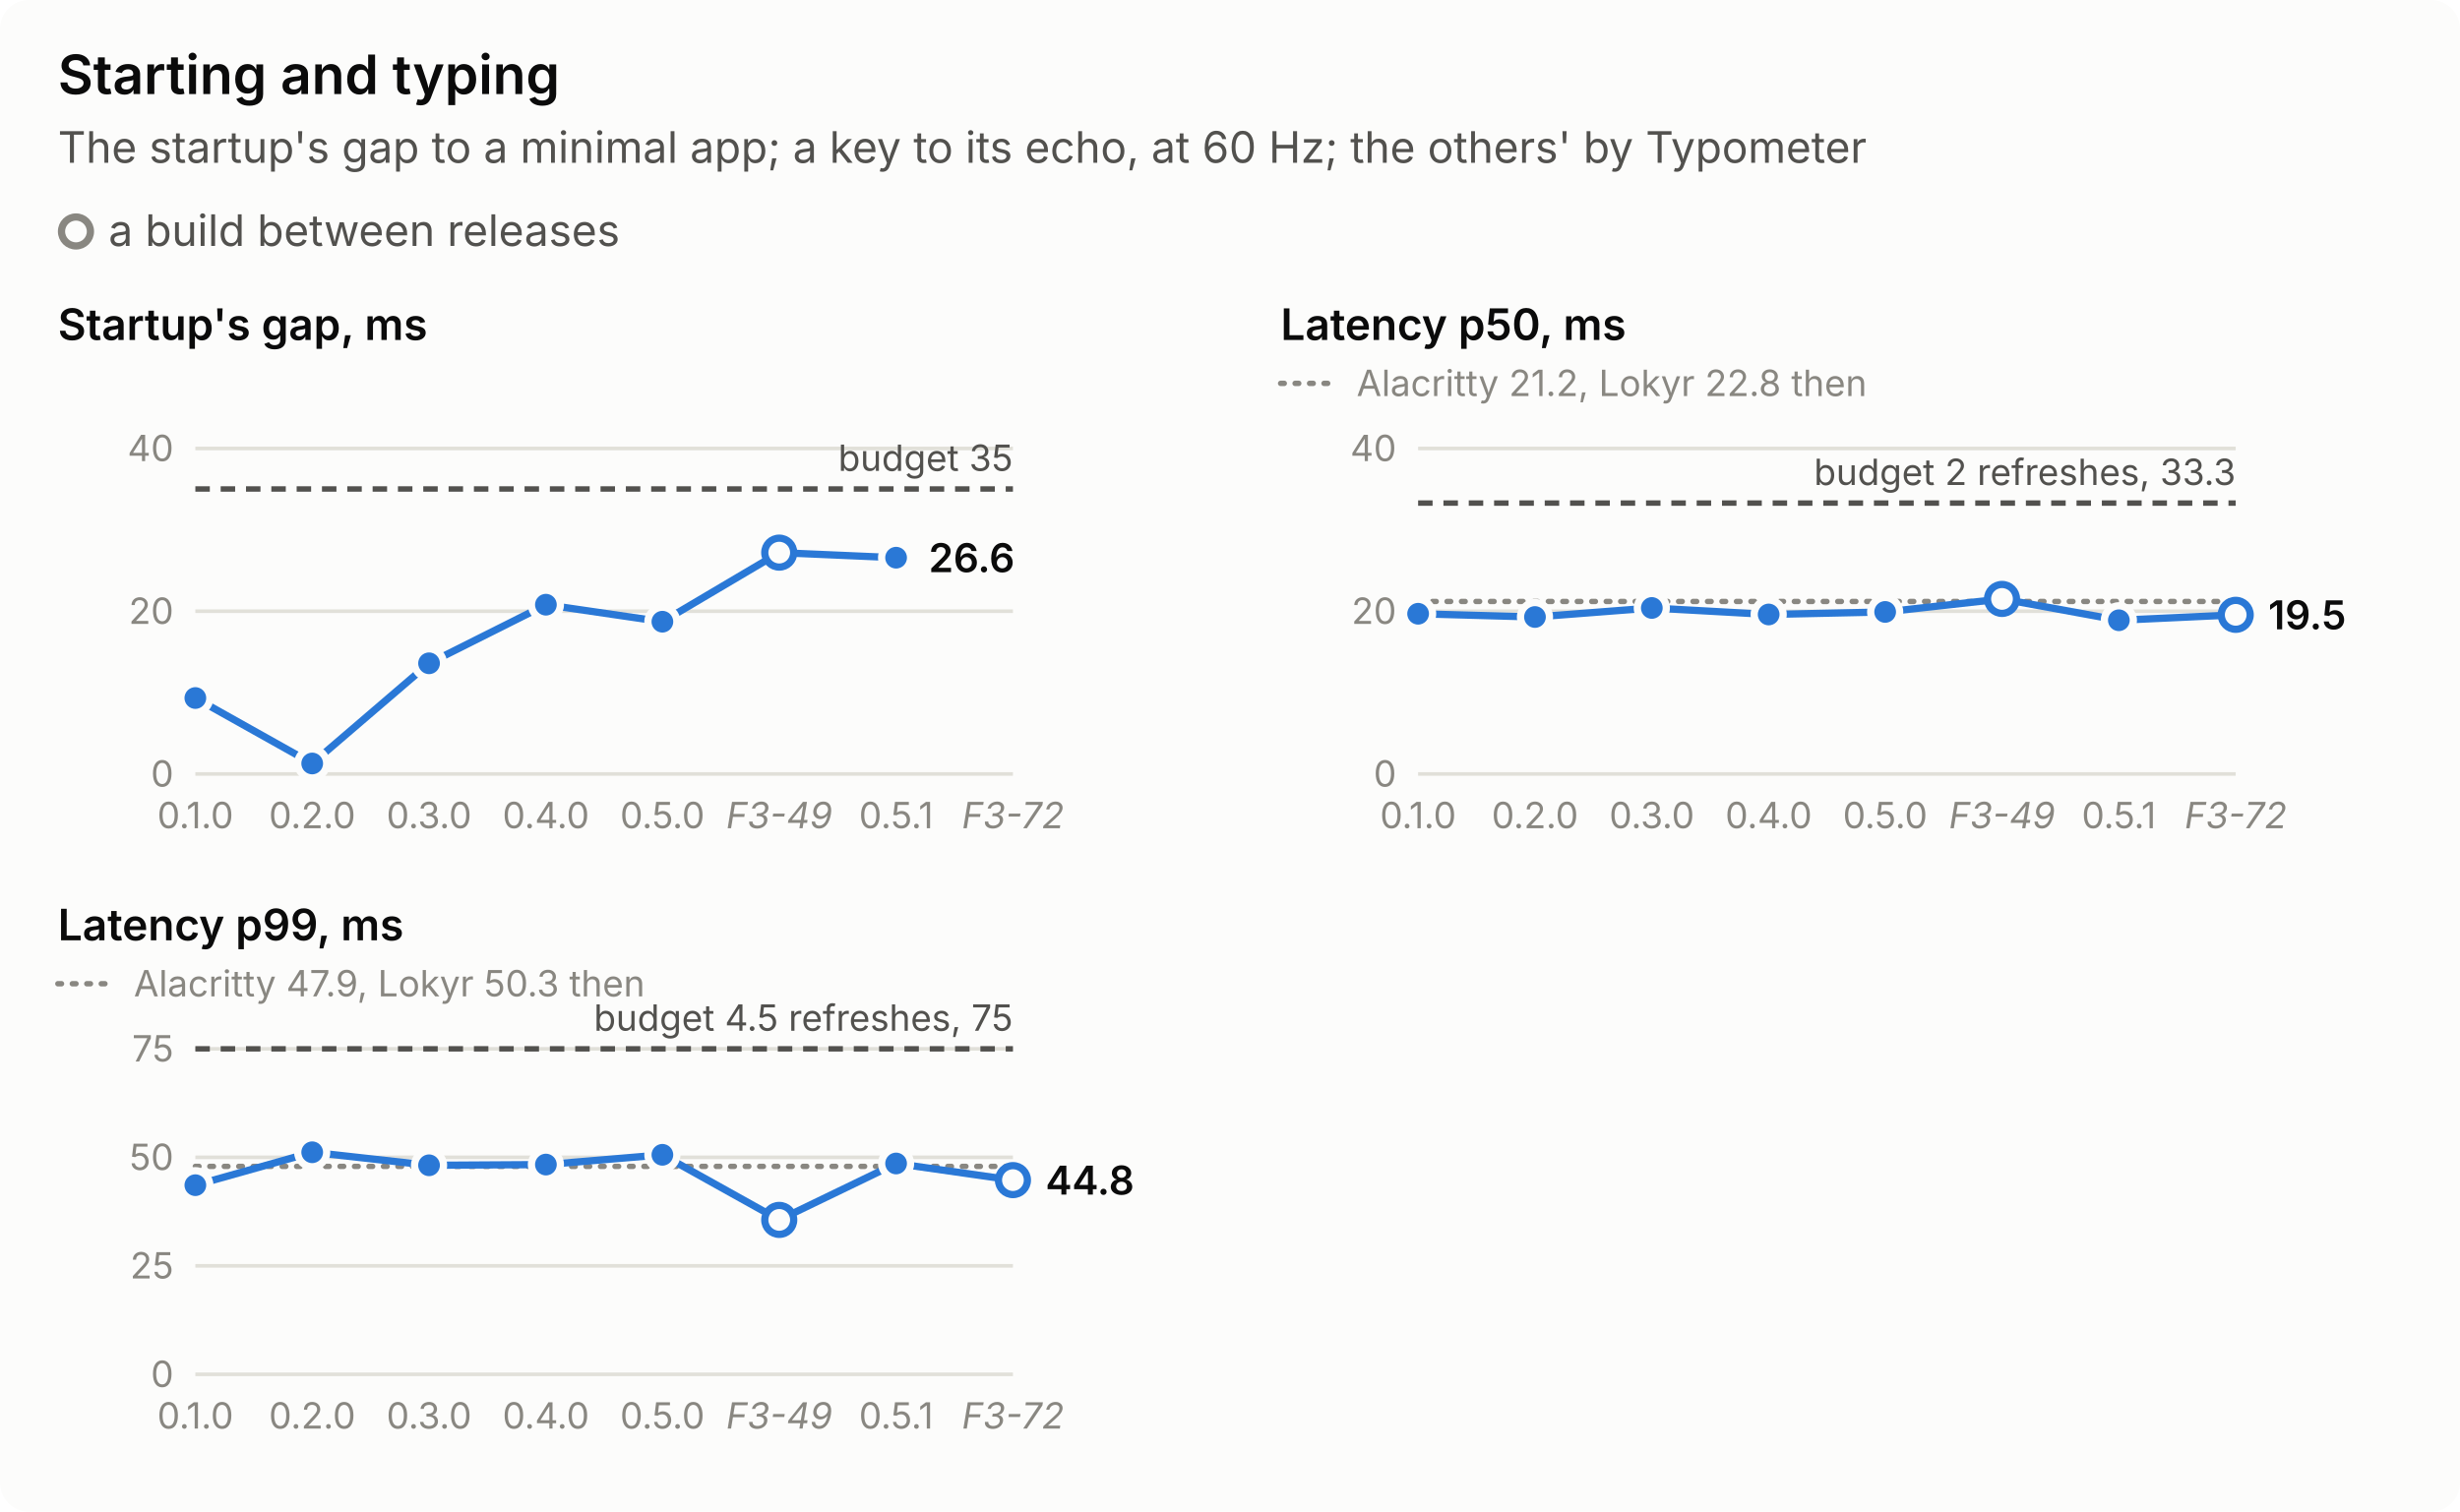
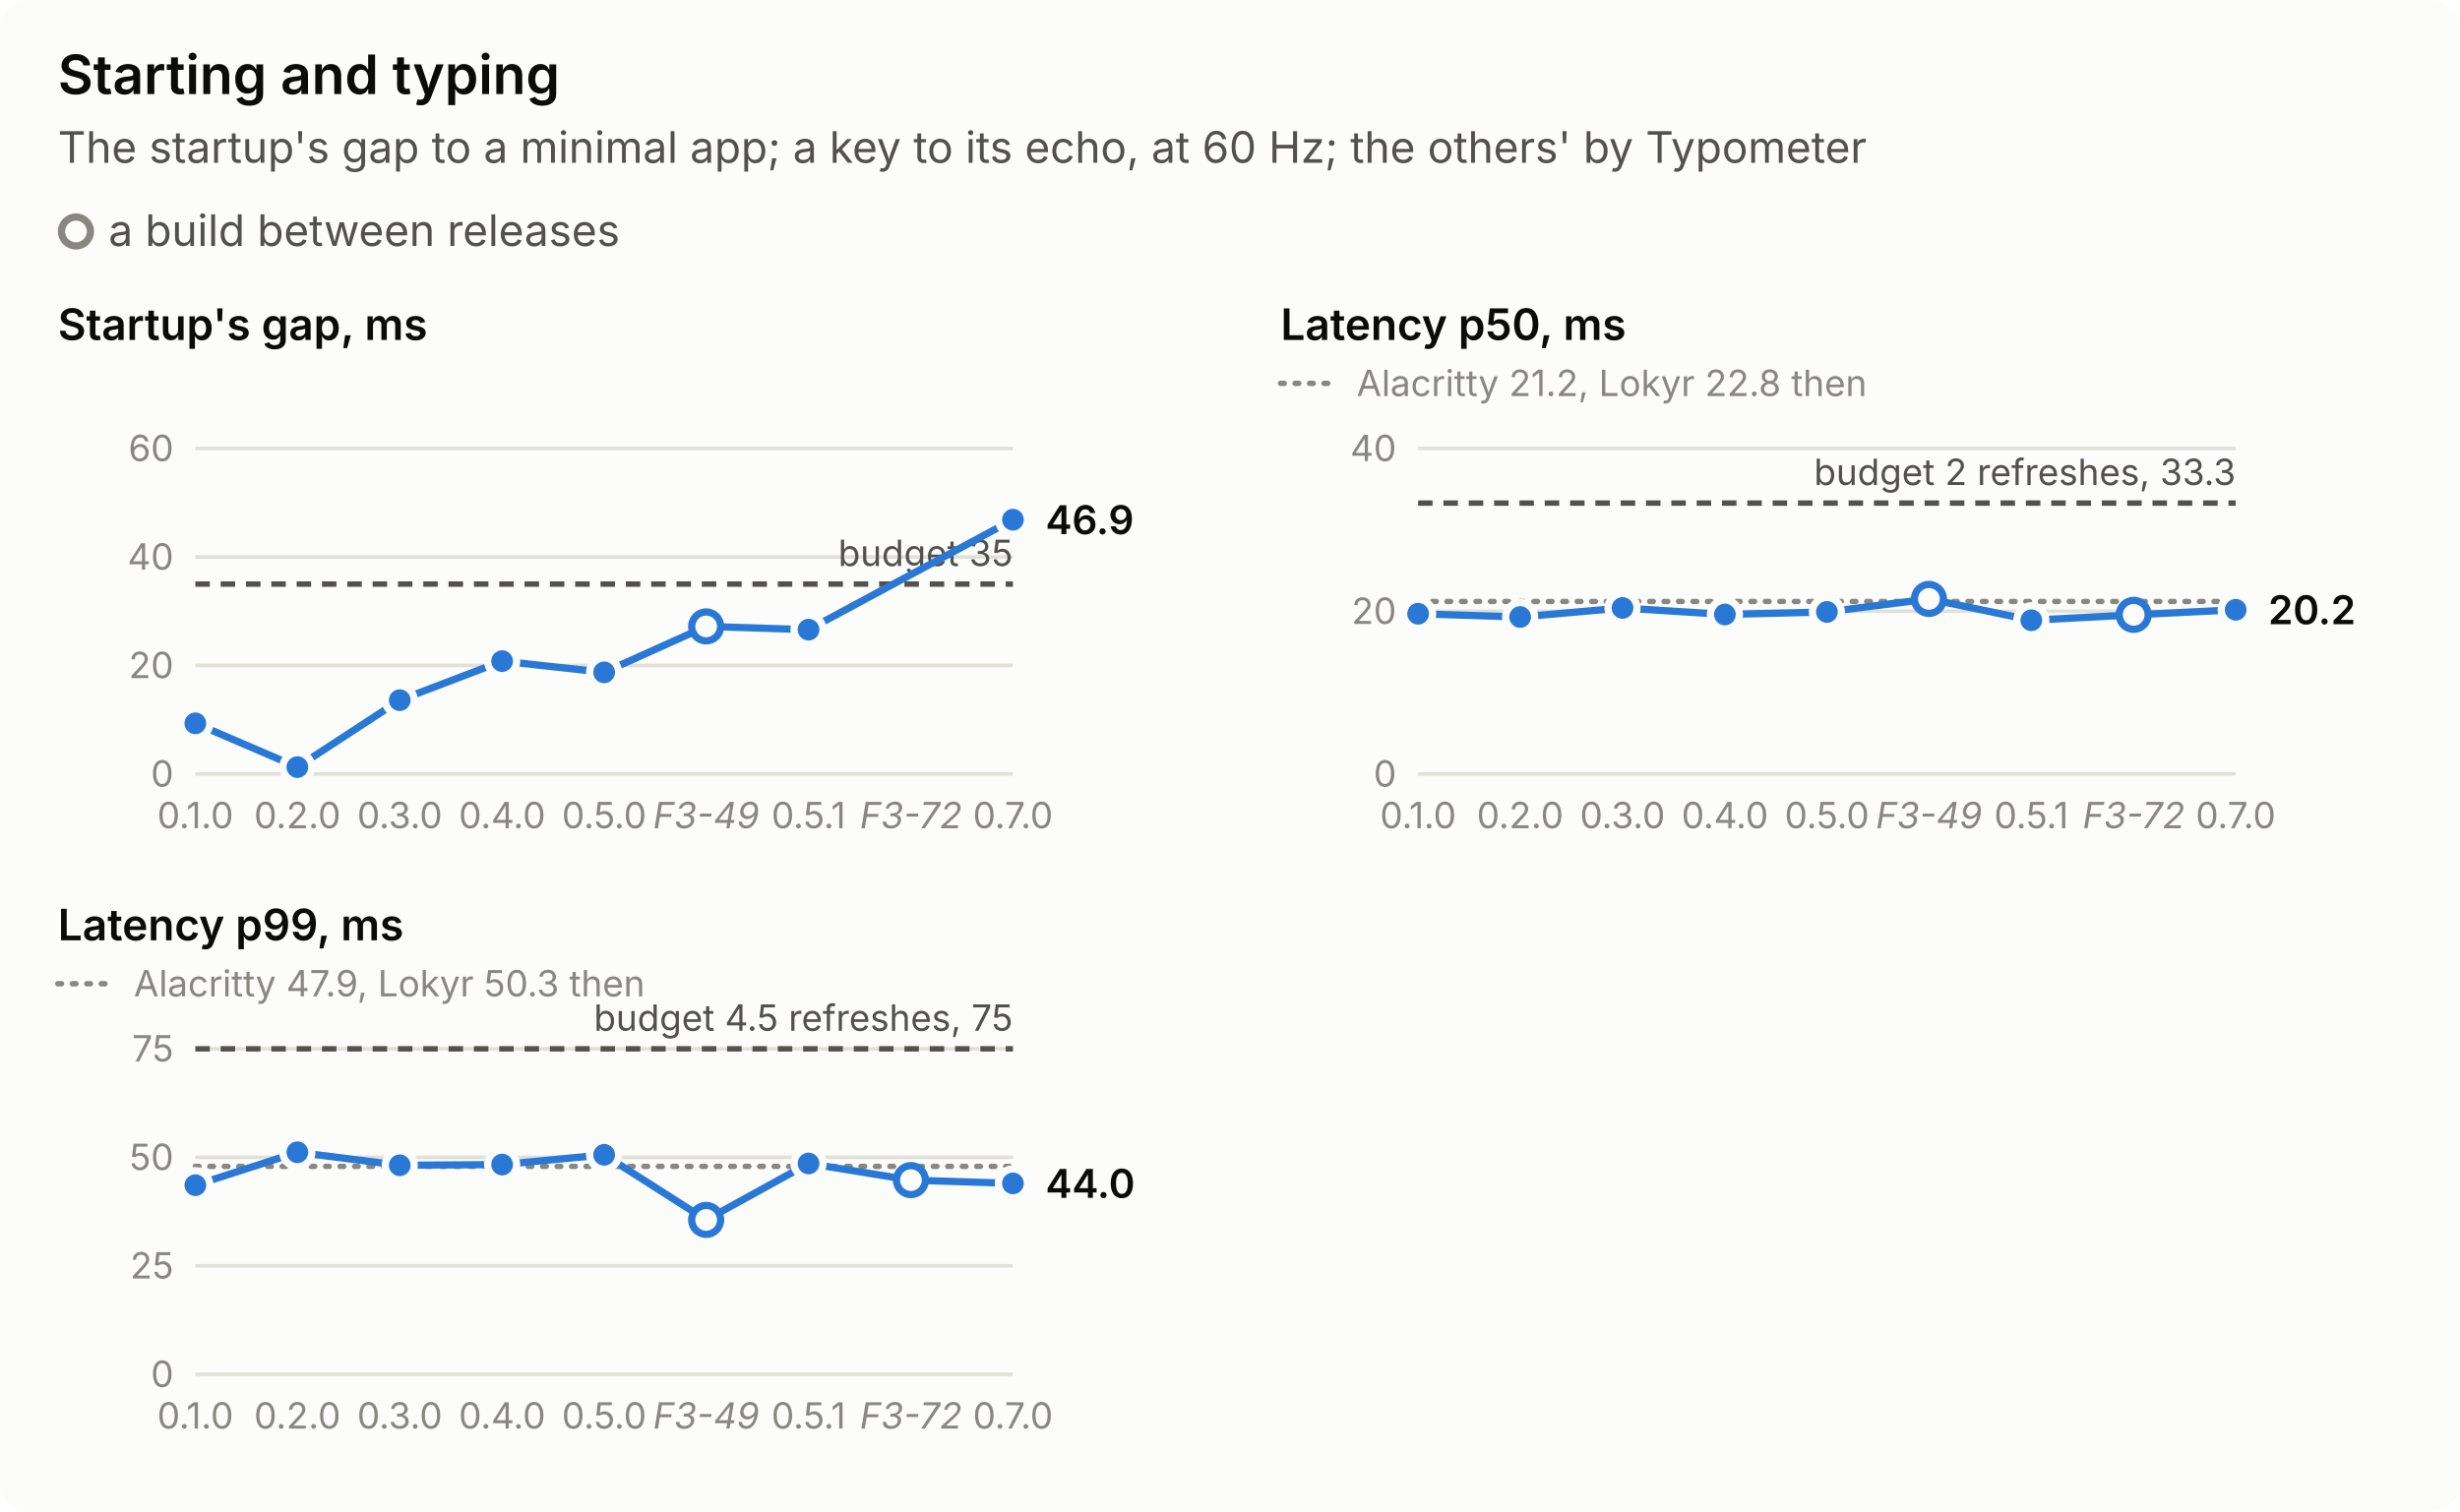
<svg xmlns="http://www.w3.org/2000/svg" width="680" height="418" viewBox="0 0 680 418" role="img" aria-label="Starting and typing">
  <style>
  .surface { fill: #fcfcfb; }
  .primary { fill: #0b0b0b; }
  .secondary { fill: #52514e; }
  .muted { fill: #898781; }
  .grid { stroke: #e1e0d9; }
  .base { stroke: #c3c2b7; }
  .accent { fill: #2a78d6; }
  .context { fill: #898781; }
  .accent-line { stroke: #2a78d6; }
  .context-line { stroke: #898781; }
  .second { fill: #eb6834; }
  .second-line { stroke: #eb6834; }
  .ring { stroke: #fcfcfb; }
  .budget { stroke: #52514e; }
  text { font-family: system-ui, -apple-system, "Segoe UI", sans-serif; }
  .tick { font-variant-numeric: tabular-nums; }
  @media (prefers-color-scheme: dark) {
    .surface { fill: #1a1a19; }
    .primary { fill: #f0efec; }
    .secondary { fill: #c3c2b7; }
    .muted { fill: #898781; }
    .grid { stroke: #2c2c2a; }
    .base { stroke: #383835; }
    .accent { fill: #3987e5; }
    .context { fill: #6f6e69; }
    .accent-line { stroke: #3987e5; }
    .context-line { stroke: #6f6e69; }
    .second { fill: #d95926; }
    .second-line { stroke: #d95926; }
    .ring { stroke: #1a1a19; }
    .budget { stroke: #c3c2b7; }
  }
</style>
  <rect class="surface" width="680" height="418" rx="8" />
  <text class="primary" x="16" y="26" font-size="15" font-weight="600">Starting and typing</text>
  <text class="secondary" x="16" y="45" font-size="12">The startup's gap to a minimal app; a key to its echo, at 60 Hz; the others' by Typometer</text>
  <circle class="surface context-line" cx="21" cy="64" r="4" stroke-width="2" />
  <text class="secondary" x="30" y="68" font-size="12">a build between releases</text>
  <text class="primary" x="16.0" y="94" font-size="12" font-weight="600">Startup's gap, ms</text>
  <line class="grid" x1="54.0" y1="214.0" x2="280.0" y2="214.0" stroke-width="1" />
  <text class="muted tick" x="48.0" y="217.5" font-size="10" text-anchor="end">0</text>
-   <line class="grid" x1="54.0" y1="169.0" x2="280.0" y2="169.0" stroke-width="1" />
-   <text class="muted tick" x="48.0" y="172.5" font-size="10" text-anchor="end">20</text>
+   <line class="grid" x1="54.0" y1="184.0" x2="280.0" y2="184.0" stroke-width="1" />
+   <text class="muted tick" x="48.0" y="187.5" font-size="10" text-anchor="end">20</text>
+   <line class="grid" x1="54.0" y1="154.0" x2="280.0" y2="154.0" stroke-width="1" />
+   <text class="muted tick" x="48.0" y="157.5" font-size="10" text-anchor="end">40</text>
  <line class="grid" x1="54.0" y1="124.0" x2="280.0" y2="124.0" stroke-width="1" />
-   <text class="muted tick" x="48.0" y="127.5" font-size="10" text-anchor="end">40</text>
+   <text class="muted tick" x="48.0" y="127.5" font-size="10" text-anchor="end">60</text>
  <text class="muted" x="54.0" y="229.0" font-size="10" text-anchor="middle">0.1.0</text>
-   <text class="muted" x="86.3" y="229.0" font-size="10" text-anchor="middle">0.2.0</text>
-   <text class="muted" x="118.6" y="229.0" font-size="10" text-anchor="middle">0.3.0</text>
-   <text class="muted" x="150.9" y="229.0" font-size="10" text-anchor="middle">0.4.0</text>
-   <text class="muted" x="183.1" y="229.0" font-size="10" text-anchor="middle">0.5.0</text>
-   <text class="muted" x="215.4" y="229.0" font-size="10" text-anchor="middle" font-style="italic">F3-49</text>
-   <text class="muted" x="247.7" y="229.0" font-size="10" text-anchor="middle">0.5.1</text>
-   <text class="muted" x="280.0" y="229.0" font-size="10" text-anchor="middle" font-style="italic">F3-72</text>
-   <line class="budget" x1="54.0" y1="135.2" x2="280.0" y2="135.2" stroke-width="1.5" stroke-dasharray="4 3" />
-   <text class="secondary" x="280.0" y="130.2" font-size="10" text-anchor="end">budget 35</text>
-   <line class="accent-line" x1="54.0" y1="193.0" x2="86.3" y2="211.1" stroke-width="2" stroke-linecap="round" />
-   <line class="accent-line" x1="86.3" y1="211.1" x2="118.6" y2="183.4" stroke-width="2" stroke-linecap="round" />
-   <line class="accent-line" x1="118.6" y1="183.4" x2="150.9" y2="167.2" stroke-width="2" stroke-linecap="round" />
-   <line class="accent-line" x1="150.9" y1="167.2" x2="183.1" y2="171.9" stroke-width="2" stroke-linecap="round" />
-   <line class="accent-line" x1="183.1" y1="171.9" x2="215.4" y2="152.8" stroke-width="2" stroke-linecap="round" />
-   <line class="accent-line" x1="215.4" y1="152.8" x2="247.7" y2="154.2" stroke-width="2" stroke-linecap="round" />
-   <circle class="accent ring" cx="54.0" cy="193.0" r="4" stroke-width="2" />
-   <circle class="accent ring" cx="86.3" cy="211.1" r="4" stroke-width="2" />
-   <circle class="accent ring" cx="118.6" cy="183.4" r="4" stroke-width="2" />
-   <circle class="accent ring" cx="150.9" cy="167.2" r="4" stroke-width="2" />
-   <circle class="accent ring" cx="183.1" cy="171.9" r="4" stroke-width="2" />
-   <circle class="surface accent-line" cx="215.4" cy="152.8" r="4" stroke-width="2" />
-   <circle class="accent ring" cx="247.7" cy="154.2" r="4" stroke-width="2" />
-   <text class="primary tick" x="256.7" y="158.2" font-size="11" font-weight="600">26.6</text>
+   <text class="muted" x="82.2" y="229.0" font-size="10" text-anchor="middle">0.2.0</text>
+   <text class="muted" x="110.5" y="229.0" font-size="10" text-anchor="middle">0.3.0</text>
+   <text class="muted" x="138.8" y="229.0" font-size="10" text-anchor="middle">0.4.0</text>
+   <text class="muted" x="167.0" y="229.0" font-size="10" text-anchor="middle">0.5.0</text>
+   <text class="muted" x="195.2" y="229.0" font-size="10" text-anchor="middle" font-style="italic">F3-49</text>
+   <text class="muted" x="223.5" y="229.0" font-size="10" text-anchor="middle">0.5.1</text>
+   <text class="muted" x="251.8" y="229.0" font-size="10" text-anchor="middle" font-style="italic">F3-72</text>
+   <text class="muted" x="280.0" y="229.0" font-size="10" text-anchor="middle">0.7.0</text>
+   <line class="budget" x1="54.0" y1="161.5" x2="280.0" y2="161.5" stroke-width="1.5" stroke-dasharray="4 3" />
+   <text class="secondary" x="280.0" y="156.5" font-size="10" text-anchor="end">budget 35</text>
+   <line class="accent-line" x1="54.0" y1="200.0" x2="82.2" y2="212.1" stroke-width="2" stroke-linecap="round" />
+   <line class="accent-line" x1="82.2" y1="212.1" x2="110.5" y2="193.6" stroke-width="2" stroke-linecap="round" />
+   <line class="accent-line" x1="110.5" y1="193.6" x2="138.8" y2="182.8" stroke-width="2" stroke-linecap="round" />
+   <line class="accent-line" x1="138.8" y1="182.8" x2="167.0" y2="185.9" stroke-width="2" stroke-linecap="round" />
+   <line class="accent-line" x1="167.0" y1="185.9" x2="195.2" y2="173.2" stroke-width="2" stroke-linecap="round" />
+   <line class="accent-line" x1="195.2" y1="173.2" x2="223.5" y2="174.1" stroke-width="2" stroke-linecap="round" />
+   <line class="accent-line" x1="223.5" y1="174.1" x2="280.0" y2="143.7" stroke-width="2" stroke-linecap="round" />
+   <circle class="accent ring" cx="54.0" cy="200.0" r="4" stroke-width="2" />
+   <circle class="accent ring" cx="82.2" cy="212.1" r="4" stroke-width="2" />
+   <circle class="accent ring" cx="110.5" cy="193.6" r="4" stroke-width="2" />
+   <circle class="accent ring" cx="138.8" cy="182.8" r="4" stroke-width="2" />
+   <circle class="accent ring" cx="167.0" cy="185.9" r="4" stroke-width="2" />
+   <circle class="surface accent-line" cx="195.2" cy="173.2" r="4" stroke-width="2" />
+   <circle class="accent ring" cx="223.5" cy="174.1" r="4" stroke-width="2" />
+   <circle class="accent ring" cx="280.0" cy="143.7" r="4" stroke-width="2" />
+   <text class="primary tick" x="289.0" y="147.7" font-size="11" font-weight="600">46.9</text>
  <text class="primary" x="354.0" y="94" font-size="12" font-weight="600">Latency p50, ms</text>
  <line class="grid" x1="392.0" y1="214.0" x2="618.0" y2="214.0" stroke-width="1" />
  <text class="muted tick" x="386.0" y="217.5" font-size="10" text-anchor="end">0</text>
  <line class="grid" x1="392.0" y1="169.0" x2="618.0" y2="169.0" stroke-width="1" />
  <text class="muted tick" x="386.0" y="172.5" font-size="10" text-anchor="end">20</text>
  <line class="grid" x1="392.0" y1="124.0" x2="618.0" y2="124.0" stroke-width="1" />
  <text class="muted tick" x="386.0" y="127.5" font-size="10" text-anchor="end">40</text>
  <text class="muted" x="392.0" y="229.0" font-size="10" text-anchor="middle">0.1.0</text>
-   <text class="muted" x="424.3" y="229.0" font-size="10" text-anchor="middle">0.2.0</text>
-   <text class="muted" x="456.6" y="229.0" font-size="10" text-anchor="middle">0.3.0</text>
-   <text class="muted" x="488.9" y="229.0" font-size="10" text-anchor="middle">0.4.0</text>
-   <text class="muted" x="521.1" y="229.0" font-size="10" text-anchor="middle">0.5.0</text>
-   <text class="muted" x="553.4" y="229.0" font-size="10" text-anchor="middle" font-style="italic">F3-49</text>
-   <text class="muted" x="585.7" y="229.0" font-size="10" text-anchor="middle">0.5.1</text>
-   <text class="muted" x="618.0" y="229.0" font-size="10" text-anchor="middle" font-style="italic">F3-72</text>
+   <text class="muted" x="420.2" y="229.0" font-size="10" text-anchor="middle">0.2.0</text>
+   <text class="muted" x="448.5" y="229.0" font-size="10" text-anchor="middle">0.3.0</text>
+   <text class="muted" x="476.8" y="229.0" font-size="10" text-anchor="middle">0.4.0</text>
+   <text class="muted" x="505.0" y="229.0" font-size="10" text-anchor="middle">0.5.0</text>
+   <text class="muted" x="533.2" y="229.0" font-size="10" text-anchor="middle" font-style="italic">F3-49</text>
+   <text class="muted" x="561.5" y="229.0" font-size="10" text-anchor="middle">0.5.1</text>
+   <text class="muted" x="589.8" y="229.0" font-size="10" text-anchor="middle" font-style="italic">F3-72</text>
+   <text class="muted" x="618.0" y="229.0" font-size="10" text-anchor="middle">0.7.0</text>
  <line class="budget" x1="392.0" y1="139.1" x2="618.0" y2="139.1" stroke-width="1.5" stroke-dasharray="4 3" />
  <text class="secondary" x="618.0" y="134.1" font-size="10" text-anchor="end">budget 2 refreshes, 33.3</text>
  <line class="context-line" x1="392.0" y1="166.3" x2="618.0" y2="166.3" stroke-width="1.5" stroke-dasharray="1 3" stroke-linecap="round" />
  <line class="context-line" x1="354.0" y1="106.0" x2="369.0" y2="106.0" stroke-width="1.5" stroke-dasharray="1 3" stroke-linecap="round" />
  <text class="muted" x="375.0" y="109.5" font-size="10">Alacritty 21.2, Lokyr 22.8 then</text>
-   <line class="accent-line" x1="392.0" y1="169.7" x2="424.3" y2="170.6" stroke-width="2" stroke-linecap="round" />
-   <line class="accent-line" x1="424.3" y1="170.6" x2="456.6" y2="168.1" stroke-width="2" stroke-linecap="round" />
-   <line class="accent-line" x1="456.6" y1="168.1" x2="488.9" y2="169.9" stroke-width="2" stroke-linecap="round" />
-   <line class="accent-line" x1="488.9" y1="169.9" x2="521.1" y2="169.2" stroke-width="2" stroke-linecap="round" />
-   <line class="accent-line" x1="521.1" y1="169.2" x2="553.4" y2="165.6" stroke-width="2" stroke-linecap="round" />
-   <line class="accent-line" x1="553.4" y1="165.6" x2="585.7" y2="171.5" stroke-width="2" stroke-linecap="round" />
-   <line class="accent-line" x1="585.7" y1="171.5" x2="618.0" y2="170.0" stroke-width="2" stroke-linecap="round" />
+   <line class="accent-line" x1="392.0" y1="169.7" x2="420.2" y2="170.6" stroke-width="2" stroke-linecap="round" />
+   <line class="accent-line" x1="420.2" y1="170.6" x2="448.5" y2="168.1" stroke-width="2" stroke-linecap="round" />
+   <line class="accent-line" x1="448.5" y1="168.1" x2="476.8" y2="169.9" stroke-width="2" stroke-linecap="round" />
+   <line class="accent-line" x1="476.8" y1="169.9" x2="505.0" y2="169.2" stroke-width="2" stroke-linecap="round" />
+   <line class="accent-line" x1="505.0" y1="169.2" x2="533.2" y2="165.6" stroke-width="2" stroke-linecap="round" />
+   <line class="accent-line" x1="533.2" y1="165.6" x2="561.5" y2="171.5" stroke-width="2" stroke-linecap="round" />
+   <line class="accent-line" x1="561.5" y1="171.5" x2="589.8" y2="170.0" stroke-width="2" stroke-linecap="round" />
+   <line class="accent-line" x1="589.8" y1="170.0" x2="618.0" y2="168.6" stroke-width="2" stroke-linecap="round" />
  <circle class="accent ring" cx="392.0" cy="169.7" r="4" stroke-width="2" />
-   <circle class="accent ring" cx="424.3" cy="170.6" r="4" stroke-width="2" />
-   <circle class="accent ring" cx="456.6" cy="168.1" r="4" stroke-width="2" />
-   <circle class="accent ring" cx="488.9" cy="169.9" r="4" stroke-width="2" />
-   <circle class="accent ring" cx="521.1" cy="169.2" r="4" stroke-width="2" />
-   <circle class="surface accent-line" cx="553.4" cy="165.6" r="4" stroke-width="2" />
-   <circle class="accent ring" cx="585.7" cy="171.5" r="4" stroke-width="2" />
-   <circle class="surface accent-line" cx="618.0" cy="170.0" r="4" stroke-width="2" />
-   <text class="primary tick" x="627.0" y="174.0" font-size="11" font-weight="600">19.5</text>
+   <circle class="accent ring" cx="420.2" cy="170.6" r="4" stroke-width="2" />
+   <circle class="accent ring" cx="448.5" cy="168.1" r="4" stroke-width="2" />
+   <circle class="accent ring" cx="476.8" cy="169.9" r="4" stroke-width="2" />
+   <circle class="accent ring" cx="505.0" cy="169.2" r="4" stroke-width="2" />
+   <circle class="surface accent-line" cx="533.2" cy="165.6" r="4" stroke-width="2" />
+   <circle class="accent ring" cx="561.5" cy="171.5" r="4" stroke-width="2" />
+   <circle class="surface accent-line" cx="589.8" cy="170.0" r="4" stroke-width="2" />
+   <circle class="accent ring" cx="618.0" cy="168.6" r="4" stroke-width="2" />
+   <text class="primary tick" x="627.0" y="172.6" font-size="11" font-weight="600">20.2</text>
  <text class="primary" x="16.0" y="260" font-size="12" font-weight="600">Latency p99, ms</text>
  <line class="grid" x1="54.0" y1="380.0" x2="280.0" y2="380.0" stroke-width="1" />
  <text class="muted tick" x="48.0" y="383.5" font-size="10" text-anchor="end">0</text>
  <line class="grid" x1="54.0" y1="350.0" x2="280.0" y2="350.0" stroke-width="1" />
  <text class="muted tick" x="48.0" y="353.5" font-size="10" text-anchor="end">25</text>
  <line class="grid" x1="54.0" y1="320.0" x2="280.0" y2="320.0" stroke-width="1" />
  <text class="muted tick" x="48.0" y="323.5" font-size="10" text-anchor="end">50</text>
  <line class="grid" x1="54.0" y1="290.0" x2="280.0" y2="290.0" stroke-width="1" />
  <text class="muted tick" x="48.0" y="293.5" font-size="10" text-anchor="end">75</text>
  <text class="muted" x="54.0" y="395.0" font-size="10" text-anchor="middle">0.1.0</text>
-   <text class="muted" x="86.3" y="395.0" font-size="10" text-anchor="middle">0.2.0</text>
-   <text class="muted" x="118.6" y="395.0" font-size="10" text-anchor="middle">0.3.0</text>
-   <text class="muted" x="150.9" y="395.0" font-size="10" text-anchor="middle">0.4.0</text>
-   <text class="muted" x="183.1" y="395.0" font-size="10" text-anchor="middle">0.5.0</text>
-   <text class="muted" x="215.4" y="395.0" font-size="10" text-anchor="middle" font-style="italic">F3-49</text>
-   <text class="muted" x="247.7" y="395.0" font-size="10" text-anchor="middle">0.5.1</text>
-   <text class="muted" x="280.0" y="395.0" font-size="10" text-anchor="middle" font-style="italic">F3-72</text>
+   <text class="muted" x="82.2" y="395.0" font-size="10" text-anchor="middle">0.2.0</text>
+   <text class="muted" x="110.5" y="395.0" font-size="10" text-anchor="middle">0.3.0</text>
+   <text class="muted" x="138.8" y="395.0" font-size="10" text-anchor="middle">0.4.0</text>
+   <text class="muted" x="167.0" y="395.0" font-size="10" text-anchor="middle">0.5.0</text>
+   <text class="muted" x="195.2" y="395.0" font-size="10" text-anchor="middle" font-style="italic">F3-49</text>
+   <text class="muted" x="223.5" y="395.0" font-size="10" text-anchor="middle">0.5.1</text>
+   <text class="muted" x="251.8" y="395.0" font-size="10" text-anchor="middle" font-style="italic">F3-72</text>
+   <text class="muted" x="280.0" y="395.0" font-size="10" text-anchor="middle">0.7.0</text>
  <line class="budget" x1="54.0" y1="290.0" x2="280.0" y2="290.0" stroke-width="1.5" stroke-dasharray="4 3" />
  <text class="secondary" x="280.0" y="285.0" font-size="10" text-anchor="end">budget 4.5 refreshes, 75</text>
  <line class="context-line" x1="54.0" y1="322.5" x2="280.0" y2="322.5" stroke-width="1.5" stroke-dasharray="1 3" stroke-linecap="round" />
  <line class="context-line" x1="16.0" y1="272.0" x2="31.0" y2="272.0" stroke-width="1.5" stroke-dasharray="1 3" stroke-linecap="round" />
  <text class="muted" x="37.0" y="275.5" font-size="10">Alacritty 47.9, Lokyr 50.3 then</text>
-   <line class="accent-line" x1="54.0" y1="327.7" x2="86.3" y2="318.6" stroke-width="2" stroke-linecap="round" />
-   <line class="accent-line" x1="86.3" y1="318.6" x2="118.6" y2="322.2" stroke-width="2" stroke-linecap="round" />
-   <line class="accent-line" x1="118.6" y1="322.2" x2="150.9" y2="322.0" stroke-width="2" stroke-linecap="round" />
-   <line class="accent-line" x1="150.9" y1="322.0" x2="183.1" y2="319.3" stroke-width="2" stroke-linecap="round" />
-   <line class="accent-line" x1="183.1" y1="319.3" x2="215.4" y2="337.3" stroke-width="2" stroke-linecap="round" />
-   <line class="accent-line" x1="215.4" y1="337.3" x2="247.7" y2="321.7" stroke-width="2" stroke-linecap="round" />
-   <line class="accent-line" x1="247.7" y1="321.7" x2="280.0" y2="326.3" stroke-width="2" stroke-linecap="round" />
+   <line class="accent-line" x1="54.0" y1="327.7" x2="82.2" y2="318.6" stroke-width="2" stroke-linecap="round" />
+   <line class="accent-line" x1="82.2" y1="318.6" x2="110.5" y2="322.2" stroke-width="2" stroke-linecap="round" />
+   <line class="accent-line" x1="110.5" y1="322.2" x2="138.8" y2="322.0" stroke-width="2" stroke-linecap="round" />
+   <line class="accent-line" x1="138.8" y1="322.0" x2="167.0" y2="319.3" stroke-width="2" stroke-linecap="round" />
+   <line class="accent-line" x1="167.0" y1="319.3" x2="195.2" y2="337.3" stroke-width="2" stroke-linecap="round" />
+   <line class="accent-line" x1="195.2" y1="337.3" x2="223.5" y2="321.7" stroke-width="2" stroke-linecap="round" />
+   <line class="accent-line" x1="223.5" y1="321.7" x2="251.8" y2="326.3" stroke-width="2" stroke-linecap="round" />
+   <line class="accent-line" x1="251.8" y1="326.3" x2="280.0" y2="327.2" stroke-width="2" stroke-linecap="round" />
  <circle class="accent ring" cx="54.0" cy="327.7" r="4" stroke-width="2" />
-   <circle class="accent ring" cx="86.3" cy="318.6" r="4" stroke-width="2" />
-   <circle class="accent ring" cx="118.6" cy="322.2" r="4" stroke-width="2" />
-   <circle class="accent ring" cx="150.9" cy="322.0" r="4" stroke-width="2" />
-   <circle class="accent ring" cx="183.1" cy="319.3" r="4" stroke-width="2" />
-   <circle class="surface accent-line" cx="215.4" cy="337.3" r="4" stroke-width="2" />
-   <circle class="accent ring" cx="247.7" cy="321.7" r="4" stroke-width="2" />
-   <circle class="surface accent-line" cx="280.0" cy="326.3" r="4" stroke-width="2" />
-   <text class="primary tick" x="289.0" y="330.3" font-size="11" font-weight="600">44.8</text>
+   <circle class="accent ring" cx="82.2" cy="318.6" r="4" stroke-width="2" />
+   <circle class="accent ring" cx="110.5" cy="322.2" r="4" stroke-width="2" />
+   <circle class="accent ring" cx="138.8" cy="322.0" r="4" stroke-width="2" />
+   <circle class="accent ring" cx="167.0" cy="319.3" r="4" stroke-width="2" />
+   <circle class="surface accent-line" cx="195.2" cy="337.3" r="4" stroke-width="2" />
+   <circle class="accent ring" cx="223.5" cy="321.7" r="4" stroke-width="2" />
+   <circle class="surface accent-line" cx="251.8" cy="326.3" r="4" stroke-width="2" />
+   <circle class="accent ring" cx="280.0" cy="327.2" r="4" stroke-width="2" />
+   <text class="primary tick" x="289.0" y="331.2" font-size="11" font-weight="600">44.0</text>
</svg>
